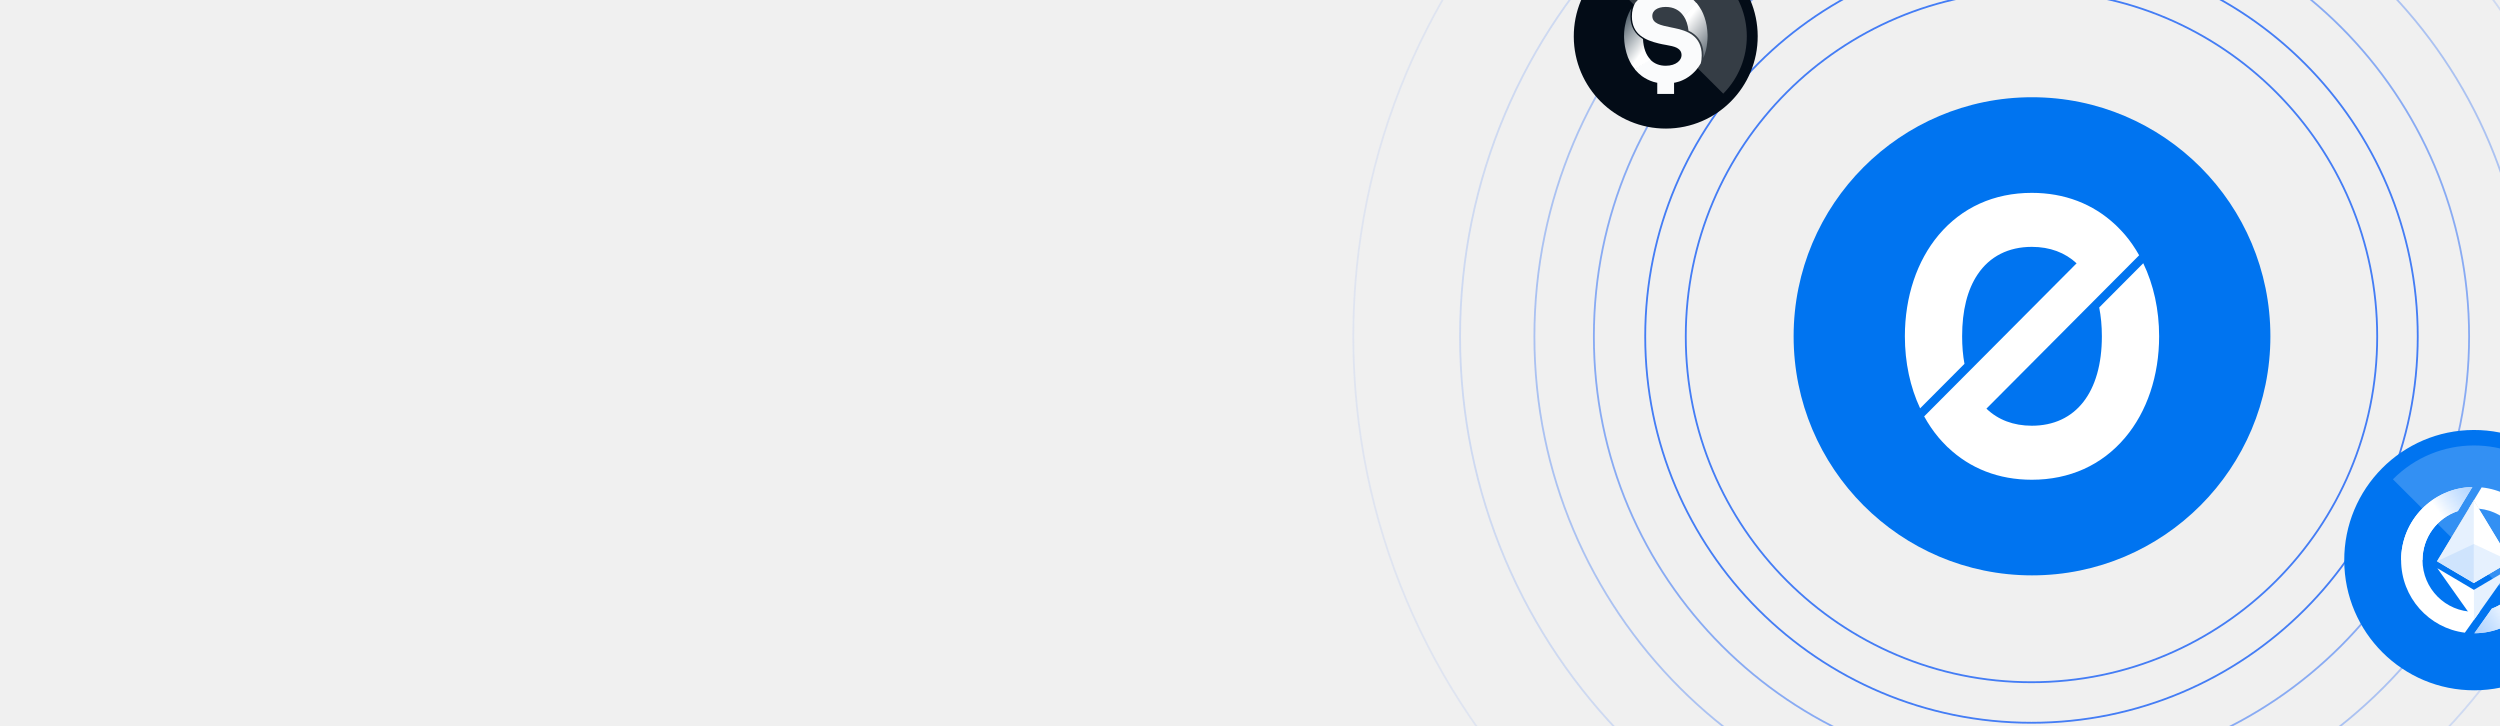
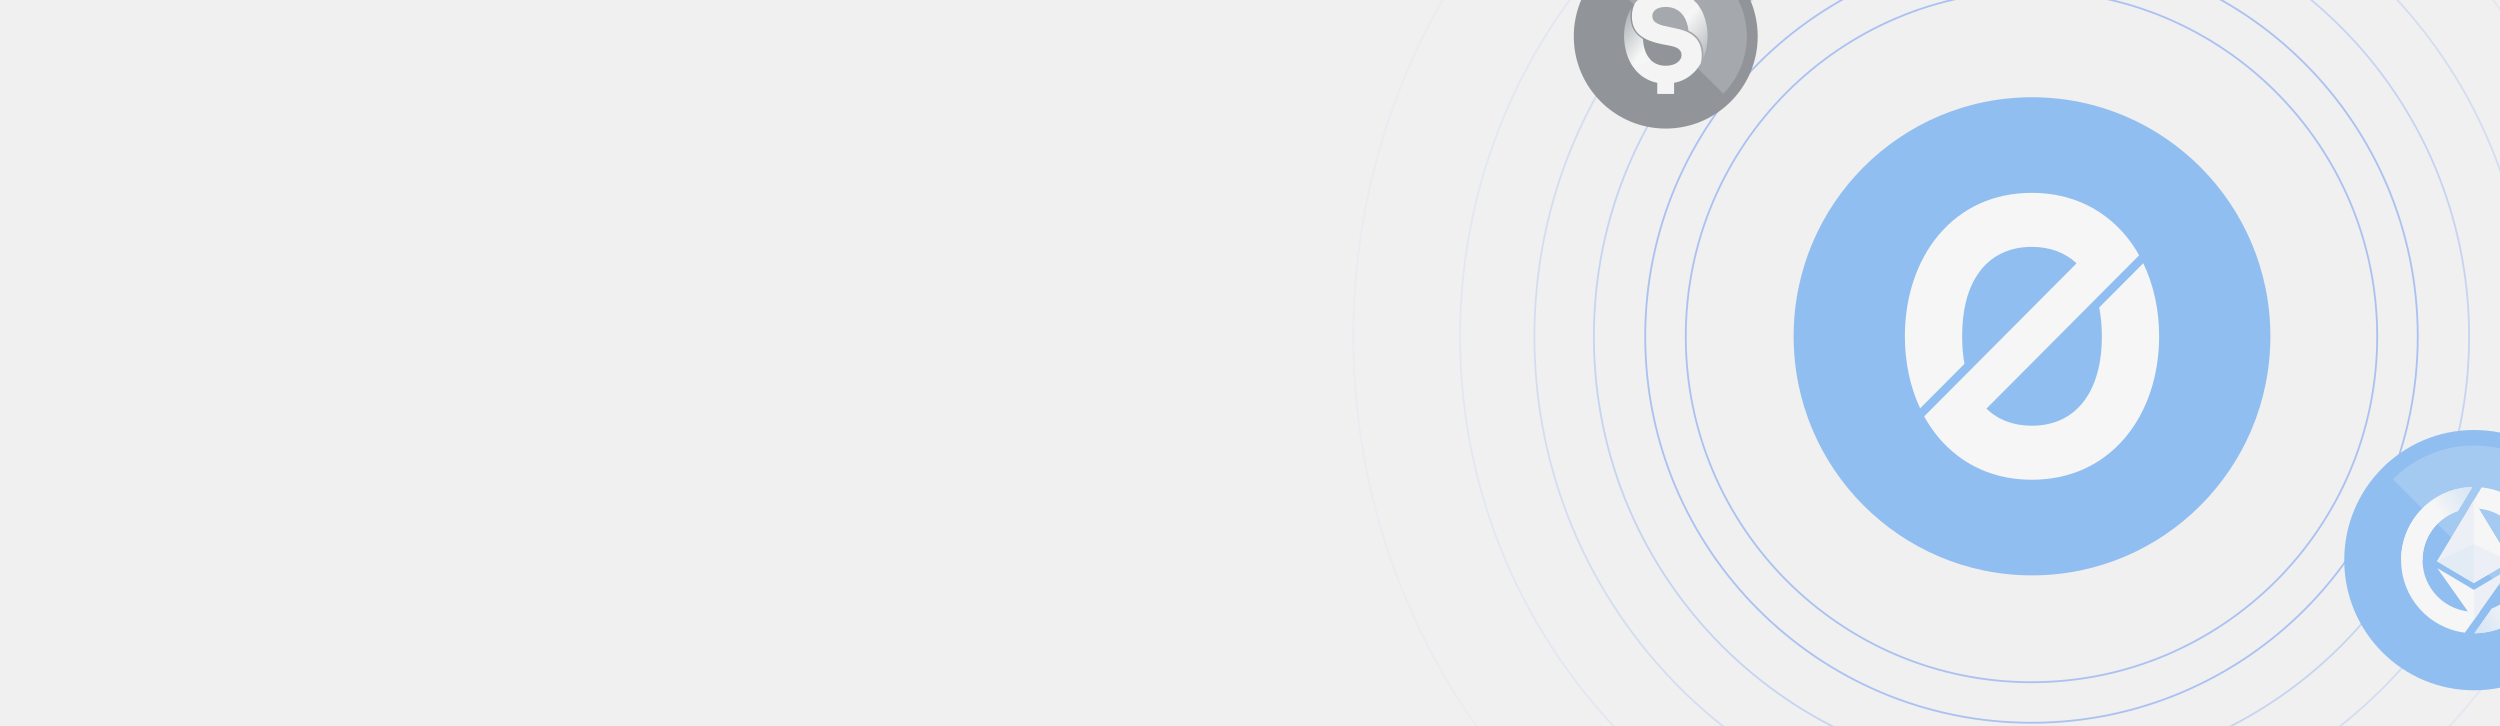
<svg xmlns="http://www.w3.org/2000/svg" viewBox="0 0 1350 392" fill="none">
-   <g clip-path="url(#clip0_946_67461)">
+   <g clip-path="url(#clip0_946_67461)" opacity="0.4">
    <g opacity="0.9">
      <circle cx="1097" cy="181.713" r="186.687" stroke="#3170F5" />
      <circle cx="1097" cy="181.712" r="208.581" stroke="#3170F5" />
      <circle opacity="0.6" cx="1097" cy="181.713" r="236.312" stroke="#3170F5" />
      <circle opacity="0.4" cx="1097" cy="181.711" r="268.422" stroke="#3170F5" />
      <circle opacity="0.2" cx="1097" cy="181.712" r="308.56" stroke="#3170F5" />
      <circle opacity="0.1" cx="1097" cy="181.712" r="366.212" stroke="#3170F5" />
    </g>
    <path d="M949.159 19.462C949.251 46.968 927.092 69.34 899.665 69.432C872.239 69.524 849.931 47.301 849.839 19.796C849.747 -7.709 871.906 -30.081 899.333 -30.173C926.759 -30.265 949.067 -8.043 949.159 19.462Z" fill="#030C17" />
    <path opacity="0.2" d="M930.556 50.569C947.591 33.361 947.508 5.606 930.35 -11.478C913.191 -28.561 885.515 -28.478 868.481 -11.271L930.556 50.569Z" fill="white" />
    <path d="M904.159 15.161C903.664 15.078 903.21 14.954 902.756 14.871C896.652 13.63 892.238 12.762 892.238 8.501C892.238 5.854 894.837 3.744 899.498 3.744C903.664 3.744 906.963 5.44 909.108 8.625L909.438 8.708L916.079 1.883L916.037 1.635C913.398 -1.509 910.057 -3.701 906.221 -4.859C905.685 -5.025 905.19 -5.149 904.654 -5.273H904.612C904.406 -5.314 904.241 -5.356 904.035 -5.397V-11.436H894.961V-5.397C894.672 -5.356 894.383 -5.273 894.095 -5.232H894.053C889.764 -4.198 886.01 -1.964 883.082 1.469C881.845 3.537 881.226 6.019 881.226 8.873C881.226 18.635 888.568 21.738 895.744 23.475C897.064 23.806 898.384 24.054 899.663 24.261C904.159 25.088 908.036 25.791 908.036 29.845C908.036 32.368 905.272 35.512 899.498 35.512C896.074 35.512 893.27 34.354 891.207 32.244C891.084 32.12 890.919 31.996 890.795 31.872L882.958 37.332V37.621C884.072 38.945 885.309 40.103 886.629 41.096C887.083 41.427 887.536 41.717 887.99 42.006C887.99 42.006 887.99 42.006 888.031 42.006C888.485 42.296 888.98 42.544 889.434 42.792C889.434 42.792 889.475 42.792 889.475 42.833C889.97 43.082 890.424 43.288 890.919 43.495C890.96 43.495 890.96 43.495 891.001 43.537C891.496 43.743 891.991 43.909 892.486 44.074C892.527 44.074 892.568 44.074 892.568 44.116C892.816 44.198 893.022 44.24 893.27 44.322C893.311 44.322 893.311 44.322 893.352 44.322C893.6 44.405 893.847 44.447 894.136 44.529C894.177 44.529 894.218 44.529 894.26 44.571C894.466 44.612 894.713 44.653 894.919 44.695V50.734H903.994V44.695C904.159 44.653 904.324 44.653 904.489 44.612C904.53 44.612 904.53 44.612 904.571 44.612C905.19 44.488 905.808 44.322 906.427 44.116C906.716 44.033 907.046 43.909 907.335 43.826C910.675 42.585 913.604 40.517 915.996 37.704C916.904 36.629 917.687 35.512 918.388 34.271C918.76 32.947 918.925 31.458 918.925 29.886C918.966 19.38 911.047 16.526 904.159 15.161Z" fill="#FAFBFC" />
    <path d="M883 37.58C882.546 37.042 882.133 36.505 881.762 35.926C881.597 35.677 881.432 35.429 881.267 35.222C881.226 35.181 881.185 35.098 881.143 35.057C881.02 34.85 880.855 34.602 880.731 34.354C880.69 34.271 880.649 34.188 880.607 34.106C880.484 33.899 880.36 33.651 880.236 33.444C880.195 33.361 880.154 33.278 880.112 33.196C879.989 32.989 879.865 32.74 879.782 32.492C879.741 32.41 879.7 32.285 879.659 32.203C879.535 31.955 879.452 31.748 879.329 31.5C879.287 31.417 879.246 31.334 879.205 31.21C879.122 30.962 878.999 30.714 878.916 30.465C878.916 30.424 878.875 30.341 878.875 30.3C878.669 29.721 878.463 29.142 878.298 28.563C878.298 28.521 878.256 28.48 878.256 28.397C878.215 28.191 878.133 27.984 878.091 27.777C878.05 27.611 878.009 27.446 877.968 27.28C877.926 27.074 877.885 26.908 877.844 26.701C877.803 26.536 877.761 26.329 877.72 26.164C877.679 25.957 877.638 25.791 877.596 25.585C877.555 25.378 877.514 25.171 877.473 24.964C877.431 24.799 877.431 24.592 877.39 24.426C877.349 24.22 877.308 24.013 877.308 23.765C877.266 23.599 877.266 23.434 877.225 23.227C877.184 22.979 877.184 22.772 877.143 22.524C877.143 22.358 877.101 22.193 877.101 22.027C877.101 21.738 877.06 21.489 877.06 21.2C877.06 21.076 877.06 20.952 877.019 20.786C877.019 20.373 876.978 19.959 876.978 19.545C876.978 19.132 876.978 18.759 877.019 18.346C877.019 18.222 877.019 18.098 877.019 17.974C877.019 17.684 877.06 17.436 877.06 17.146C877.06 17.022 877.101 16.857 877.101 16.733C877.143 16.484 877.143 16.195 877.184 15.947C877.184 15.823 877.225 15.698 877.225 15.574C877.266 15.243 877.308 14.954 877.349 14.664C877.349 14.582 877.349 14.499 877.39 14.458C877.431 14.085 877.514 13.713 877.596 13.341C877.638 13.217 877.638 13.093 877.679 13.01C877.72 12.762 877.803 12.514 877.844 12.265C877.885 12.141 877.926 11.976 877.926 11.852C877.968 11.604 878.05 11.397 878.091 11.149C878.133 11.024 878.174 10.859 878.215 10.735C878.298 10.487 878.38 10.239 878.421 9.99C878.463 9.866 878.504 9.783 878.545 9.659C878.669 9.328 878.792 8.998 878.916 8.667C878.957 8.543 878.999 8.46 879.04 8.336C879.122 8.088 879.205 7.881 879.329 7.633C879.37 7.508 879.452 7.384 879.494 7.219C879.576 7.012 879.659 6.847 879.782 6.64C879.865 6.516 879.906 6.35 879.989 6.226C880.071 6.019 880.195 5.854 880.277 5.647C880.36 5.523 880.401 5.399 880.484 5.275C880.649 4.985 880.814 4.696 880.979 4.406C880.607 5.771 880.442 7.26 880.442 8.832C880.442 14.209 882.711 18.305 887.207 21.076C887.454 25.916 888.856 29.721 891.249 32.161L883 37.58Z" fill="url(#paint0_linear_946_67461)" />
    <path d="M909.15 8.625C910.552 10.735 911.459 13.382 911.789 16.567C912.944 17.105 913.934 17.725 914.841 18.428C918.182 21.035 919.873 24.84 919.873 29.68C919.873 30.259 919.832 30.838 919.791 31.417V31.375C919.956 31.003 920.121 30.59 920.245 30.176C920.286 30.052 920.327 29.969 920.368 29.845C920.451 29.555 920.575 29.266 920.657 28.976C920.698 28.852 920.74 28.687 920.781 28.563C920.822 28.397 920.905 28.191 920.946 28.025C921.028 27.777 921.07 27.57 921.152 27.322C921.193 27.156 921.235 26.95 921.276 26.784C921.317 26.577 921.358 26.37 921.4 26.164C921.441 26.04 921.441 25.874 921.482 25.75C921.523 25.46 921.606 25.13 921.647 24.84C921.647 24.716 921.688 24.592 921.688 24.468C921.73 24.137 921.771 23.806 921.812 23.475C921.812 23.392 921.812 23.351 921.853 23.268C921.895 22.937 921.936 22.648 921.936 22.317C921.936 22.234 921.936 22.151 921.977 22.069C922.018 21.696 922.018 21.324 922.06 20.952C922.06 20.869 922.06 20.786 922.06 20.704C922.06 20.331 922.101 19.918 922.101 19.545C922.101 19.132 922.101 18.718 922.06 18.263C922.06 18.139 922.06 18.015 922.018 17.849C922.018 17.56 921.977 17.27 921.977 17.022C921.977 16.857 921.936 16.691 921.936 16.526C921.895 16.278 921.895 16.029 921.853 15.781C921.853 15.616 921.812 15.45 921.771 15.243C921.73 14.995 921.73 14.789 921.688 14.54C921.647 14.375 921.647 14.168 921.606 14.003C921.565 13.796 921.523 13.548 921.482 13.341C921.441 13.175 921.4 12.969 921.358 12.803C921.317 12.596 921.276 12.389 921.235 12.183C921.193 12.017 921.152 11.81 921.111 11.645C921.07 11.438 920.987 11.231 920.946 11.024C920.905 10.859 920.863 10.652 920.781 10.487C920.74 10.28 920.657 10.114 920.616 9.908C920.575 9.742 920.492 9.535 920.451 9.37C920.368 9.163 920.327 8.998 920.245 8.832C920.162 8.667 920.121 8.46 920.038 8.294C919.956 8.129 919.915 7.922 919.832 7.757C919.75 7.591 919.667 7.384 919.626 7.219C919.544 7.053 919.461 6.888 919.379 6.723C919.296 6.557 919.214 6.392 919.131 6.185C919.049 6.019 918.966 5.854 918.884 5.688C918.801 5.523 918.719 5.357 918.595 5.192C918.512 5.027 918.43 4.861 918.306 4.737C918.224 4.572 918.1 4.406 918.017 4.241C917.935 4.075 917.811 3.951 917.729 3.786C917.44 3.331 917.11 2.876 916.78 2.421C916.533 2.09 916.285 1.8 916.038 1.511L909.15 8.625Z" fill="url(#paint1_linear_946_67461)" />
    <path d="M1336.22 372.764C1374.92 372.634 1406.2 341.06 1406.07 302.242C1405.94 263.423 1374.45 232.061 1335.75 232.191C1297.04 232.321 1265.76 263.895 1265.89 302.713C1266.02 341.531 1297.51 372.894 1336.22 372.764Z" fill="#0074F0" />
    <path opacity="0.2" d="M1379.79 346.13C1403.82 321.869 1403.7 282.642 1379.51 258.543C1355.32 234.443 1316.2 234.564 1292.17 258.825L1379.79 346.13Z" fill="white" />
    <path d="M1333.12 274.717C1334.06 274.621 1335.01 274.572 1335.98 274.572C1351.34 274.572 1363.8 287.061 1363.8 302.467C1363.8 314.481 1356.22 324.721 1345.6 328.648L1336.17 341.959C1357.83 341.859 1375.36 324.216 1375.36 302.467C1375.36 282.044 1359.9 265.242 1340.08 263.186L1333.12 274.717Z" fill="white" />
    <path d="M1335.09 262.985C1313.75 263.461 1296.6 280.955 1296.6 302.467C1296.6 322.592 1311.61 339.201 1331.02 341.649L1339.15 330.184C1338.11 330.302 1337.05 330.362 1335.98 330.362C1320.62 330.362 1308.16 317.873 1308.16 302.467C1308.16 290.121 1316.16 279.649 1327.24 275.975L1335.09 262.985Z" fill="white" />
    <path d="M1345.6 328.648C1356.22 324.721 1363.8 314.481 1363.8 302.467H1375.36C1375.36 324.216 1357.83 341.859 1336.17 341.959L1345.6 328.648Z" fill="url(#paint2_linear_946_67461)" />
    <path d="M1335.09 262.985C1313.75 263.461 1296.6 280.955 1296.6 302.467C1296.6 302.467 1308.16 302.634 1308.16 302.467C1308.16 290.121 1316.16 279.649 1327.24 275.975L1335.09 262.985Z" fill="url(#paint3_linear_946_67461)" />
    <path d="M1335.91 334.751L1355.68 306.827L1335.91 318.529L1316.15 306.827L1335.91 334.751Z" fill="white" />
    <path opacity="0.1" d="M1335.91 334.751L1355.68 306.827L1335.91 318.529V334.751Z" fill="#0074F0" />
    <path d="M1335.85 314.823L1355.72 303.099L1335.85 270.184L1315.98 303.099L1335.85 314.823Z" fill="url(#paint4_linear_946_67461)" />
    <path d="M1335.85 314.823L1355.72 303.099L1335.85 270.184L1315.98 303.099L1335.85 314.823Z" fill="white" />
    <path opacity="0.1" d="M1335.85 314.822L1315.98 303.099L1335.85 270.184L1335.85 314.822Z" fill="#0074F0" />
    <path opacity="0.1" d="M1335.85 314.823V293.757L1315.98 303.099L1335.85 314.823Z" fill="#0074F0" />
    <path opacity="0.1" d="M1335.85 314.823V293.757L1355.72 303.099L1335.85 314.823Z" fill="#0074F0" />
    <path fill-rule="evenodd" clip-rule="evenodd" d="M1097.28 52.506C1168.38 52.506 1226.01 110.306 1226.01 181.604C1226.01 252.907 1168.38 310.702 1097.28 310.702C1026.19 310.702 968.553 252.907 968.553 181.604C968.553 110.311 1026.19 52.506 1097.28 52.506Z" fill="#0074F0" />
    <path fill-rule="evenodd" clip-rule="evenodd" d="M1133.57 166.04C1134.51 170.782 1135.01 175.983 1135.01 181.599C1135.01 211.838 1120.87 229.892 1097.17 229.892C1087.29 229.892 1078.96 226.717 1072.67 220.668L1155.14 137.848C1152.93 133.92 1150.42 130.246 1147.58 126.892C1146.38 125.484 1145.13 124.161 1143.85 122.883L1143.86 122.868C1143.69 122.704 1143.51 122.544 1143.35 122.379C1142.97 122.005 1142.6 121.615 1142.21 121.256L1142.19 121.271C1130.22 110.06 1114.82 104.145 1097.17 104.145C1076.78 104.145 1059.39 112.012 1046.87 126.892C1035.11 140.888 1028.63 160.32 1028.63 181.599C1028.63 195.745 1031.5 209.052 1036.87 220.503L1060.81 196.474C1059.97 191.921 1059.55 186.96 1059.55 181.599C1059.55 167.682 1062.37 156.427 1067.94 148.151C1074.46 138.442 1084.57 133.306 1097.17 133.306C1106.98 133.306 1115.15 136.415 1121.36 142.191L1039.05 224.851C1041.32 228.974 1043.93 232.812 1046.87 236.311C1047.46 237.01 1048.07 237.684 1048.68 238.353L1048.7 238.368C1049.4 239.141 1050.12 239.89 1050.86 240.619L1051.13 240.898C1051.37 241.128 1051.59 241.373 1051.83 241.597L1051.86 241.577C1063.84 253.023 1079.35 259.063 1097.17 259.063C1117.58 259.063 1135 251.196 1147.57 236.311C1159.41 222.3 1165.93 202.868 1165.93 181.604C1165.93 167.243 1162.94 153.731 1157.36 142.146L1133.56 166.045L1133.57 166.04Z" fill="white" />
  </g>
  <defs>
    <linearGradient id="paint0_linear_946_67461" x1="891.326" y1="22.013" x2="871.933" y2="7.616" gradientUnits="userSpaceOnUse">
      <stop offset="0.001" stop-color="white" />
      <stop offset="1" stop-color="#1E313F" />
    </linearGradient>
    <linearGradient id="paint1_linear_946_67461" x1="908.208" y1="14.739" x2="926.119" y2="28.663" gradientUnits="userSpaceOnUse">
      <stop offset="0.001" stop-color="white" />
      <stop offset="0.997" stop-color="#4E5A64" />
    </linearGradient>
    <linearGradient id="paint2_linear_946_67461" x1="1310.05" y1="351.95" x2="1353.5" y2="323.573" gradientUnits="userSpaceOnUse">
      <stop stop-color="#1A82FF" stop-opacity="0.5" />
      <stop offset="1" stop-color="white" />
    </linearGradient>
    <linearGradient id="paint3_linear_946_67461" x1="1357.23" y1="244.806" x2="1315.66" y2="274.761" gradientUnits="userSpaceOnUse">
      <stop stop-color="#1A82FF" stop-opacity="0.5" />
      <stop offset="1" stop-color="white" />
    </linearGradient>
    <linearGradient id="paint4_linear_946_67461" x1="1293.57" y1="282.104" x2="1328.44" y2="303.32" gradientUnits="userSpaceOnUse">
      <stop stop-color="#1C313F" />
      <stop offset="1" stop-color="white" />
    </linearGradient>
    <clipPath id="clip0_946_67461">
      <rect width="1418" height="821.425" fill="white" transform="translate(-68 -273)" />
    </clipPath>
  </defs>
</svg>
